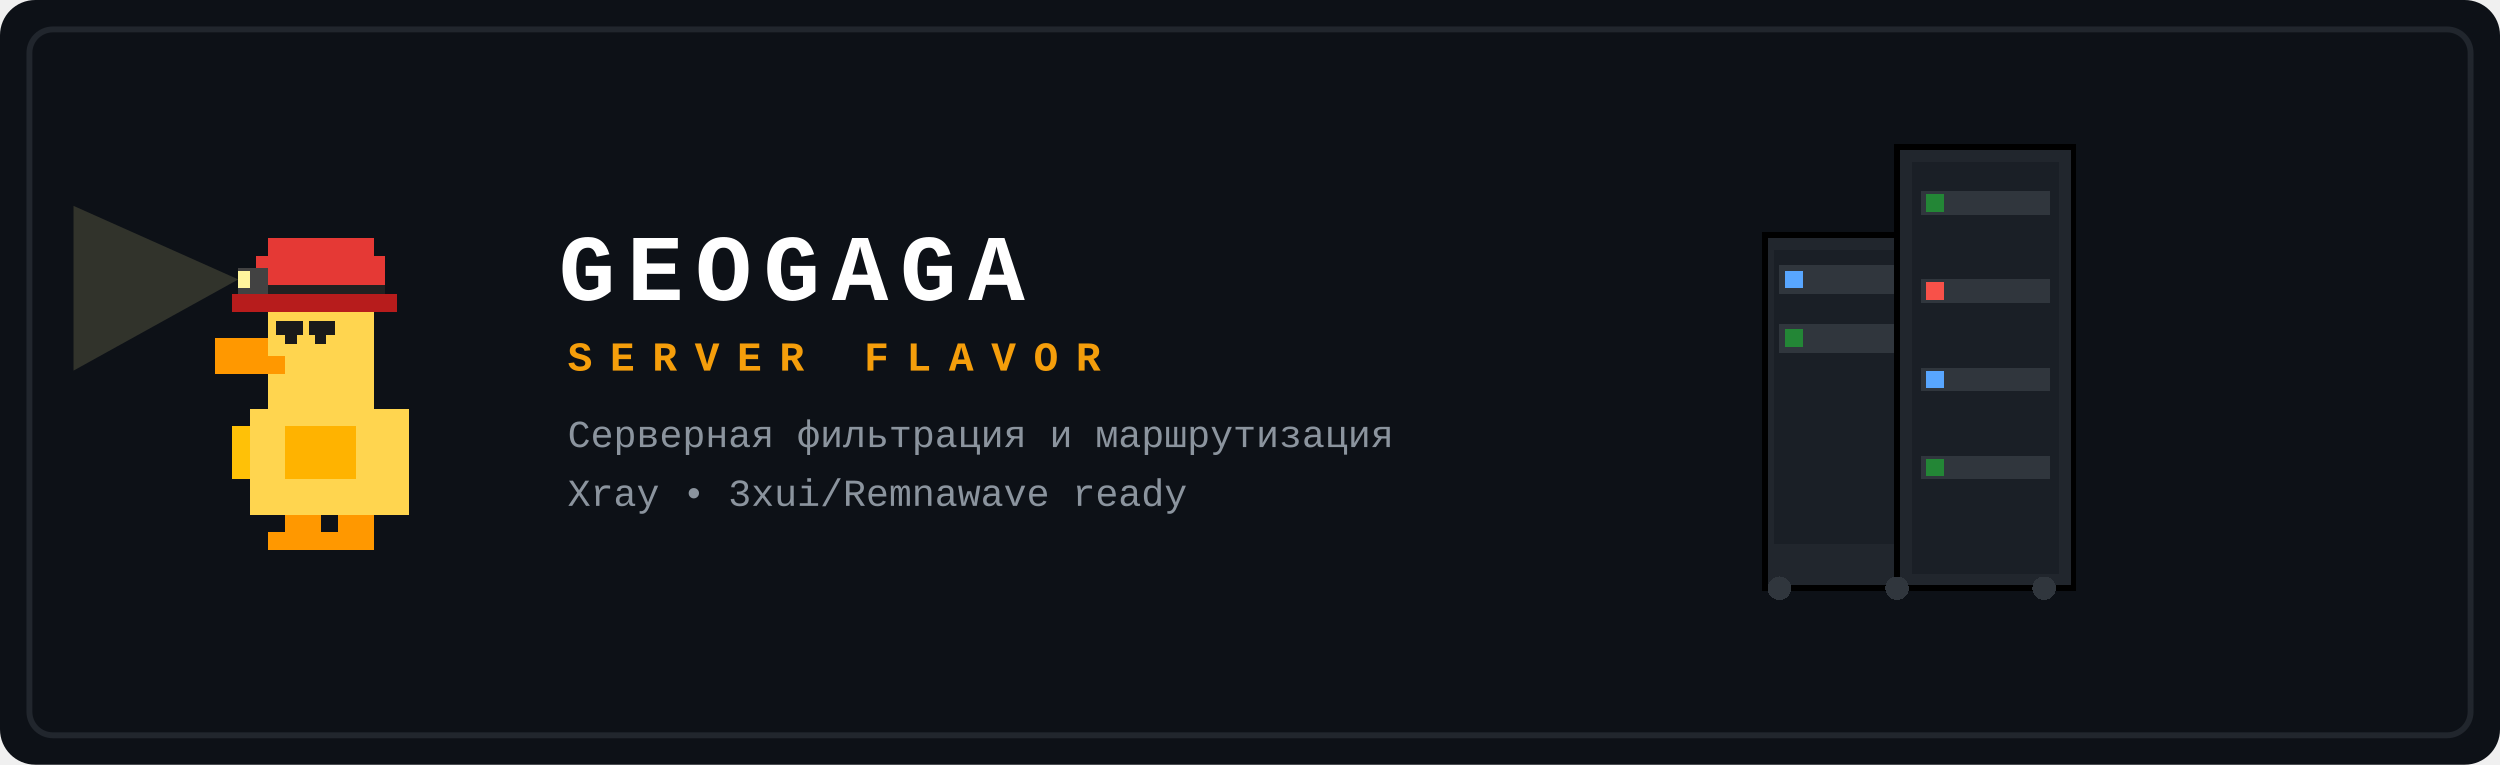
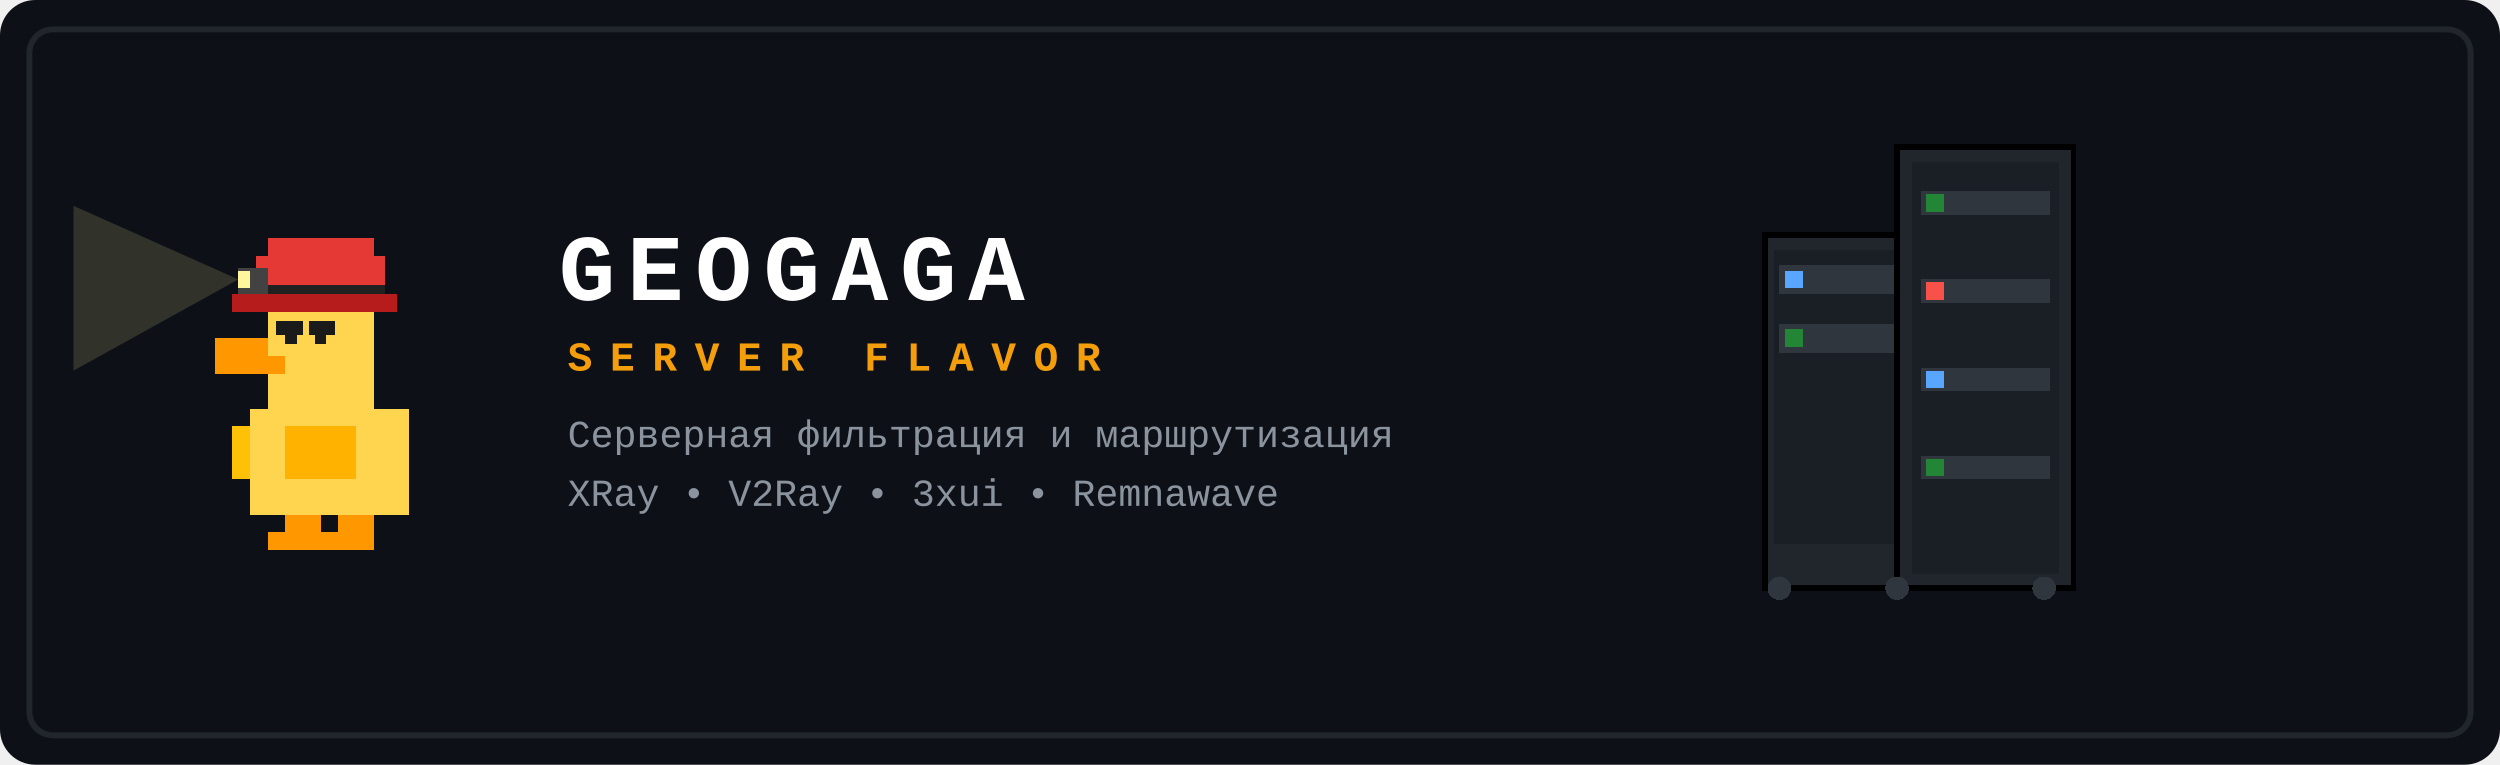
<svg xmlns="http://www.w3.org/2000/svg" viewBox="0 0 850 260" width="100%" style="background:#0d1117; border-radius: 12px; user-select: none;">
  <style>
    @keyframes blink { 0%, 100% { opacity: 1; } 50% { opacity: 0.2; } }
    .lamp-green { animation: blink 1.2s infinite; }
    .lamp-red { animation: blink 0.6s infinite; }
    .lamp-blue { animation: blink 1.8s infinite; }
  </style>
  <rect width="100%" height="100%" fill="#0d1117" rx="12" />
  <rect x="10" y="10" width="830" height="240" fill="none" stroke="#21262d" stroke-width="2" rx="8" />
  <g shape-rendering="crispEdges" transform="translate(55, 73)">
    <path d="M 26 22 L -30 -3 L -30 53 Z" fill="#FFF59D" opacity="0.15" shape-rendering="geometricPrecision" />
    <rect x="36" y="8" width="36" height="6" fill="#E53935" />
    <rect x="32" y="14" width="44" height="13" fill="#E53935" />
    <rect x="36" y="24" width="40" height="3" fill="#212121" />
    <rect x="26" y="18" width="10" height="9" fill="#424242" />
    <rect x="26" y="19" width="4" height="6" fill="#FFF59D" />
    <rect x="24" y="27" width="56" height="6" fill="#B71C1C" />
    <rect x="36" y="33" width="36" height="33" fill="#FFD54F" />
    <rect x="39" y="36" width="9" height="5" fill="#1A1A1A" />
    <rect x="50" y="36" width="9" height="5" fill="#1A1A1A" />
    <rect x="42" y="41" width="4" height="3" fill="#1A1A1A" />
    <rect x="52" y="41" width="4" height="3" fill="#1A1A1A" />
    <rect x="18" y="42" width="18" height="12" fill="#FF9800" />
    <rect x="36" y="48" width="6" height="6" fill="#FF9800" />
    <rect x="30" y="66" width="54" height="36" fill="#FFD54F" />
    <rect x="24" y="72" width="6" height="18" fill="#FFC107" />
    <rect x="42" y="72" width="24" height="18" fill="#FFB300" />
    <rect x="42" y="102" width="12" height="6" fill="#FF9800" />
    <rect x="60" y="102" width="12" height="6" fill="#FF9800" />
    <rect x="36" y="108" width="18" height="6" fill="#FF9800" />
    <rect x="54" y="108" width="18" height="6" fill="#FF9800" />
  </g>
  <g transform="translate(190, 74)" font-family="Courier New, Courier, monospace">
    <text x="0" y="28" font-weight="900" fill="#ffffff" font-size="32px" letter-spacing="4px">GEOGAGA</text>
    <text x="3" y="52" font-weight="bold" fill="#f59e0b" font-size="14px" letter-spacing="6px">SERVER FLAVOR</text>
    <text x="3" y="78" fill="#8b949e" font-size="13px">Серверная фильтрация и маршрутизация</text>
-     <text x="3" y="98" fill="#8b949e" font-size="13px">Xray • 3xui/Remnawave ready</text>
+     <text x="3" y="98" fill="#8b949e" font-size="13px">XRay • V2Ray • 3xui • Remnawave</text>
  </g>
  <g transform="translate(600, 50)" shape-rendering="crispEdges">
    <rect x="0" y="30" width="50" height="120" fill="#21262d" stroke="#000" stroke-width="2" />
    <rect x="3" y="35" width="44" height="100" fill="#161b22" opacity="0.6" />
    <rect x="5" y="40" width="40" height="10" fill="#30363d" />
    <rect x="7" y="42" width="6" height="6" fill="#58a6ff" class="lamp-blue" />
    <rect x="5" y="60" width="40" height="10" fill="#30363d" />
    <rect x="7" y="62" width="6" height="6" fill="#238636" class="lamp-green" />
    <rect x="55" y="10" width="40" height="140" fill="#161b22" stroke="#000" stroke-width="1" />
    <rect x="45" y="0" width="60" height="150" fill="#21262d" stroke="#000" stroke-width="2" />
    <rect x="50" y="5" width="50" height="140" fill="#161b22" opacity="0.6" />
    <rect x="53" y="15" width="44" height="8" fill="#30363d" />
    <rect x="55" y="16" width="6" height="6" fill="#238636" class="lamp-green" />
    <rect x="53" y="45" width="44" height="8" fill="#30363d" />
    <rect x="55" y="46" width="6" height="6" fill="#f85149" class="lamp-red" />
    <rect x="53" y="75" width="44" height="8" fill="#30363d" />
    <rect x="55" y="76" width="6" height="6" fill="#58a6ff" class="lamp-blue" />
    <rect x="53" y="105" width="44" height="8" fill="#30363d" />
    <rect x="55" y="106" width="6" height="6" fill="#238636" class="lamp-green" />
    <circle cx="5" cy="150" r="4" fill="#30363d" />
    <circle cx="45" cy="150" r="4" fill="#30363d" />
    <circle cx="95" cy="150" r="4" fill="#30363d" />
  </g>
</svg>
